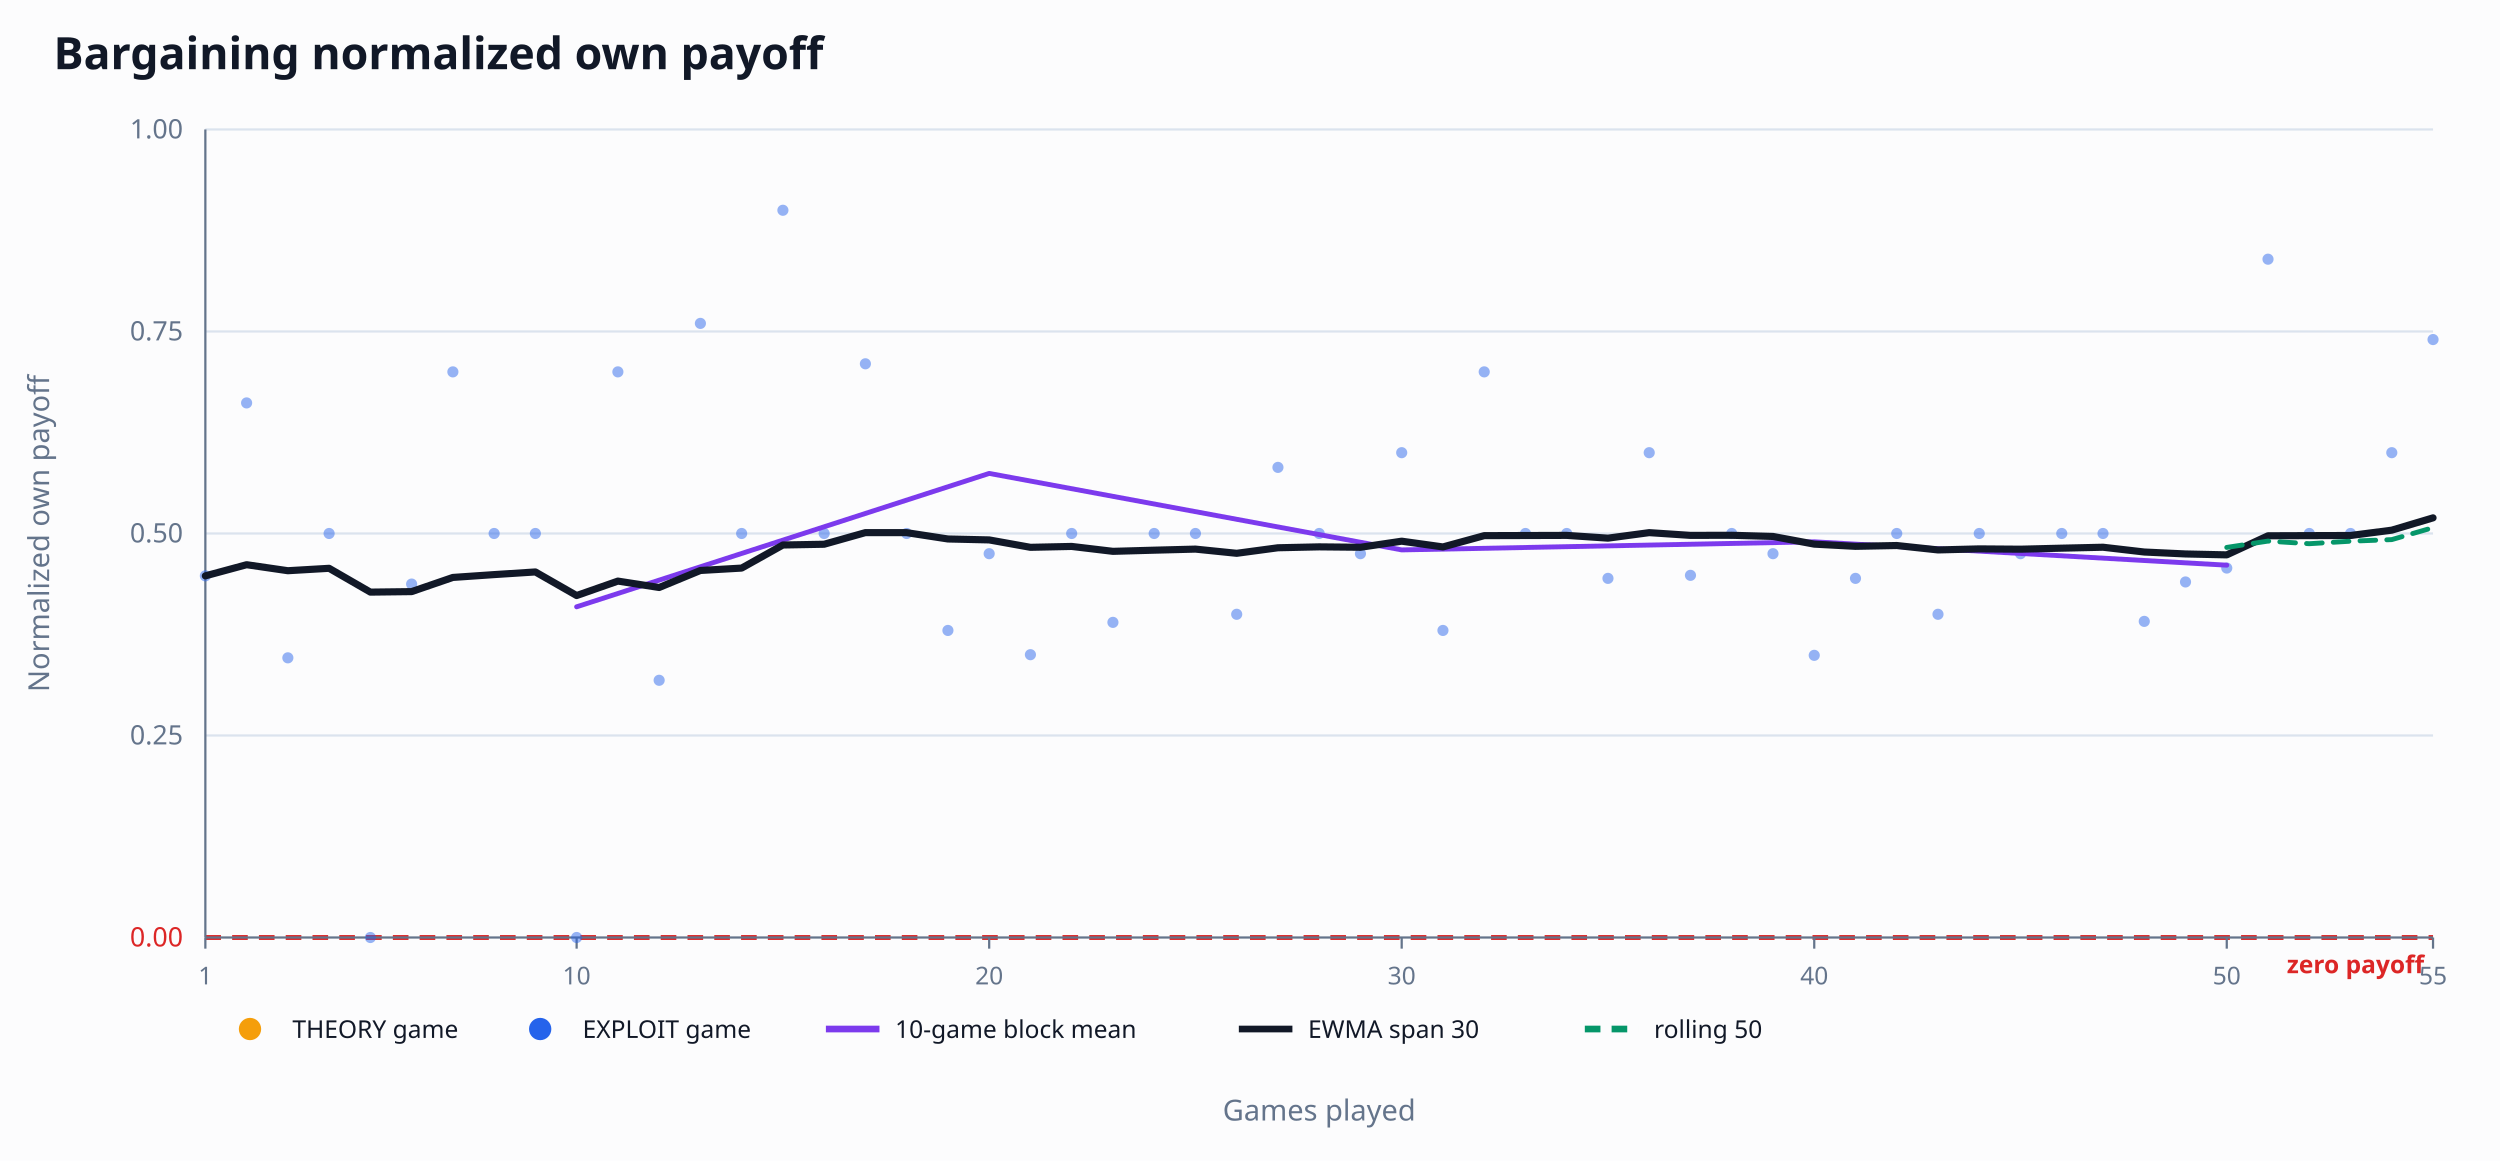
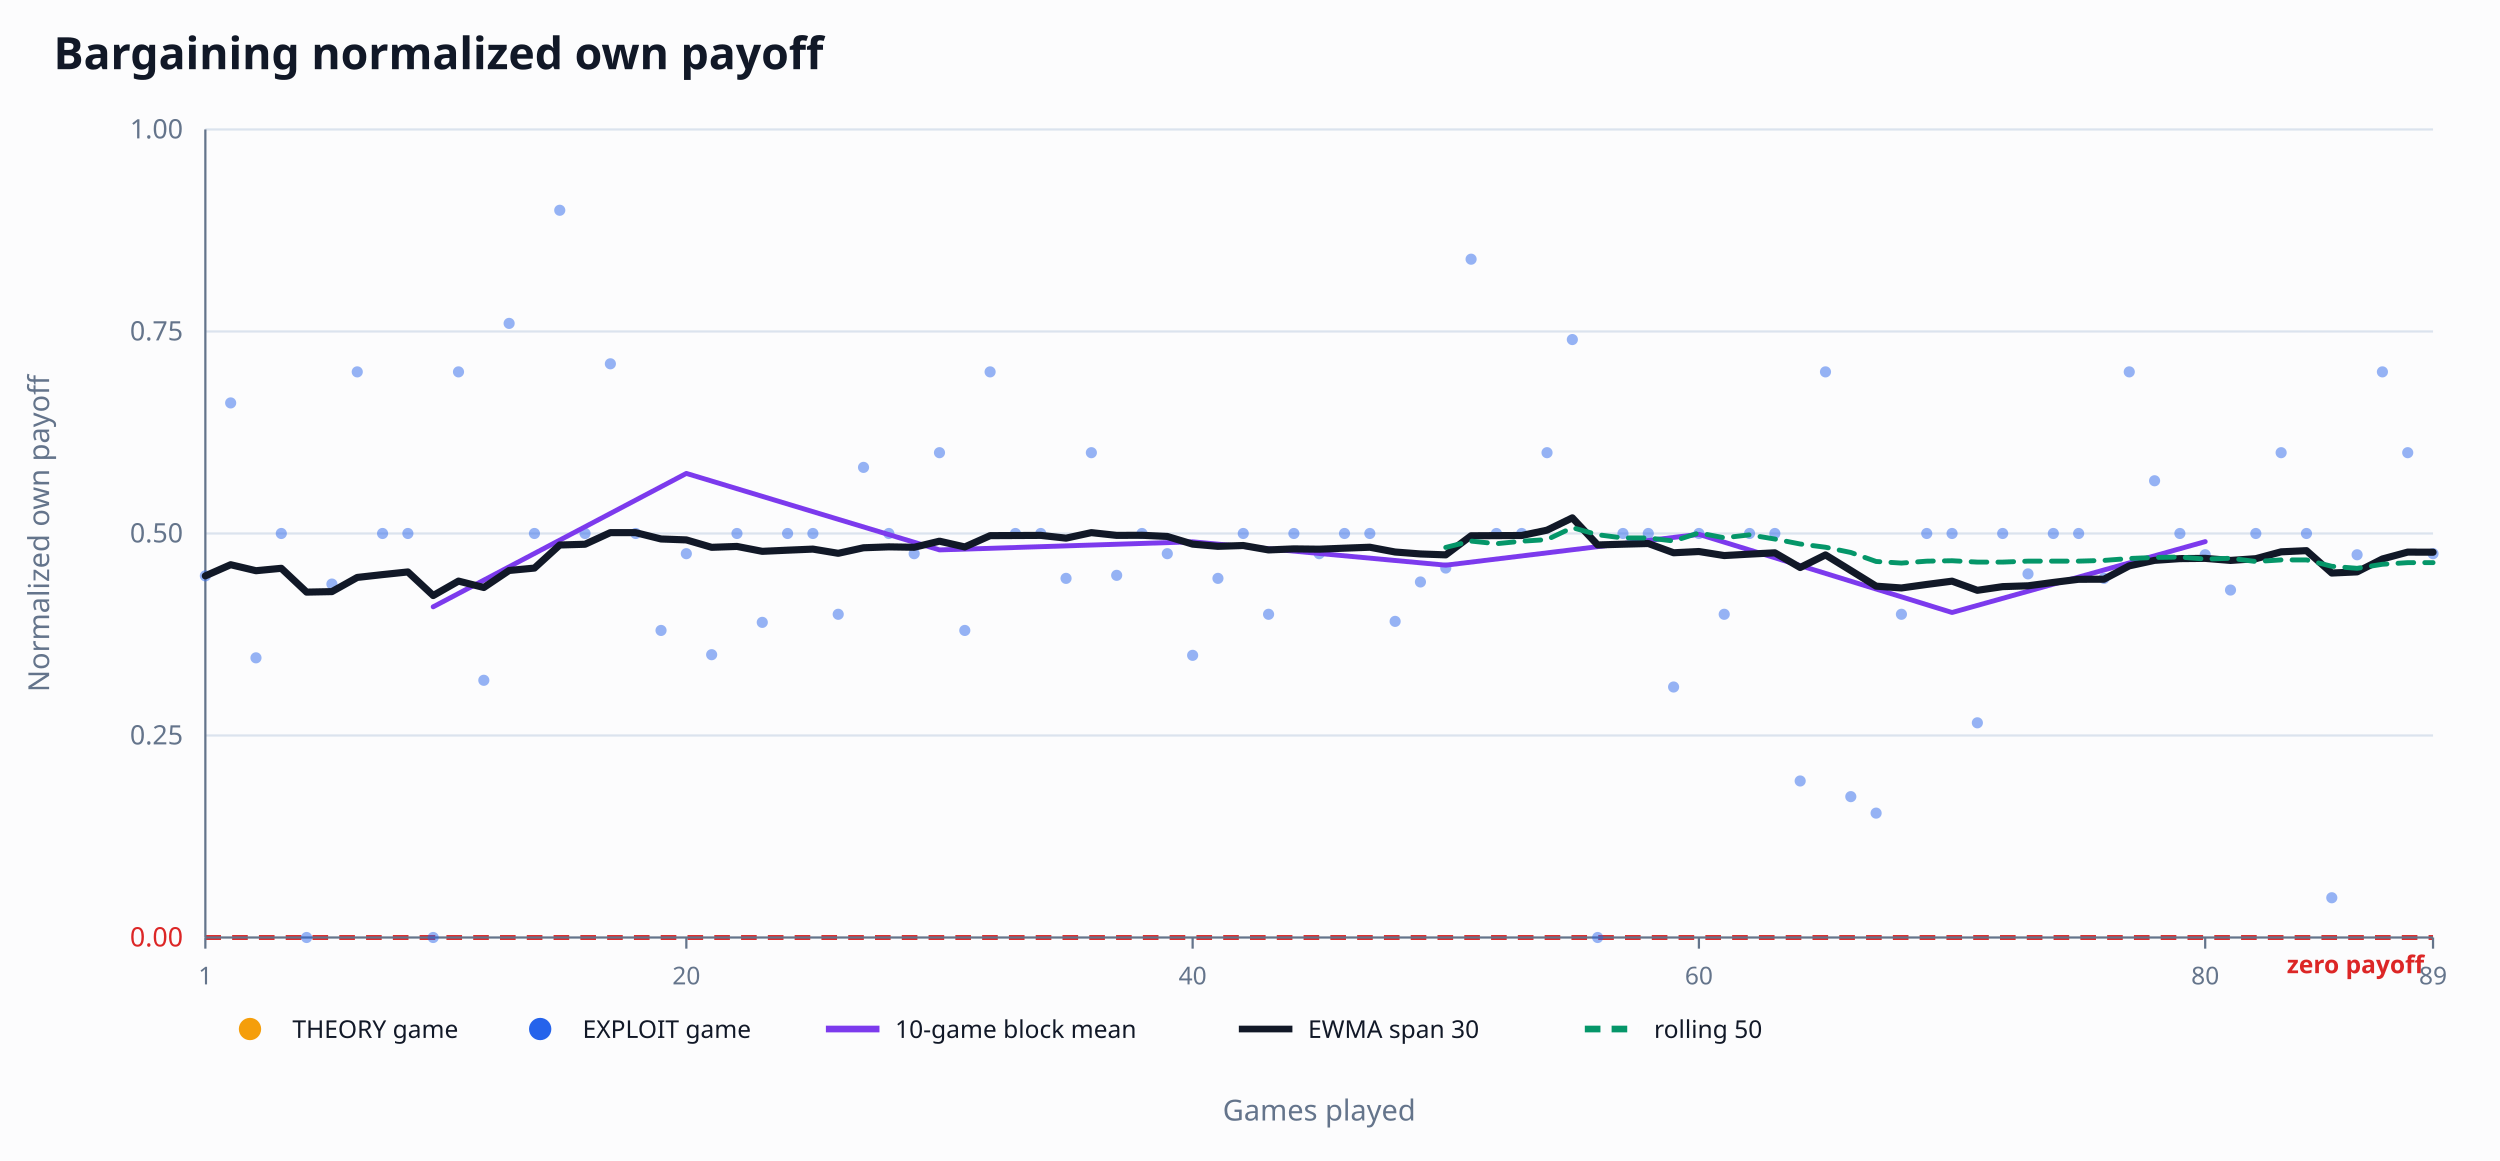
<svg xmlns="http://www.w3.org/2000/svg" width="1120" height="520" viewBox="0 0 1120 520">
  <rect width="100%" height="100%" fill="#fcfcfd" />
  <text x="24" y="31" font-family="system-ui,sans-serif" font-size="20" font-weight="700" fill="#111827">Bargaining normalized own payoff</text>
  <line x1="92" y1="420.00" x2="1090" y2="420.00" stroke="#dc2626" stroke-width="2.2" stroke-dasharray="7,5" />
  <text x="82" y="424.00" text-anchor="end" font-family="system-ui,sans-serif" font-size="12" fill="#dc2626">0.00</text>
  <line x1="92" y1="329.50" x2="1090" y2="329.50" stroke="#dbe3ee" stroke-width="1" />
  <text x="82" y="333.50" text-anchor="end" font-family="system-ui,sans-serif" font-size="12" fill="#64748b">0.25</text>
  <line x1="92" y1="239.00" x2="1090" y2="239.00" stroke="#dbe3ee" stroke-width="1" />
  <text x="82" y="243.00" text-anchor="end" font-family="system-ui,sans-serif" font-size="12" fill="#64748b">0.50</text>
  <line x1="92" y1="148.50" x2="1090" y2="148.50" stroke="#dbe3ee" stroke-width="1" />
  <text x="82" y="152.50" text-anchor="end" font-family="system-ui,sans-serif" font-size="12" fill="#64748b">0.75</text>
  <line x1="92" y1="58.00" x2="1090" y2="58.00" stroke="#dbe3ee" stroke-width="1" />
  <text x="82" y="62.00" text-anchor="end" font-family="system-ui,sans-serif" font-size="12" fill="#64748b">1.00</text>
  <line x1="92.00" y1="420" x2="92.00" y2="425" stroke="#64748b" />
  <text x="92.00" y="441" text-anchor="middle" font-family="system-ui,sans-serif" font-size="11" fill="#64748b">1</text>
-   <line x1="258.33" y1="420" x2="258.33" y2="425" stroke="#64748b" />
-   <text x="258.33" y="441" text-anchor="middle" font-family="system-ui,sans-serif" font-size="11" fill="#64748b">10</text>
-   <line x1="443.15" y1="420" x2="443.15" y2="425" stroke="#64748b" />
-   <text x="443.15" y="441" text-anchor="middle" font-family="system-ui,sans-serif" font-size="11" fill="#64748b">20</text>
-   <line x1="627.96" y1="420" x2="627.96" y2="425" stroke="#64748b" />
-   <text x="627.96" y="441" text-anchor="middle" font-family="system-ui,sans-serif" font-size="11" fill="#64748b">30</text>
-   <line x1="812.78" y1="420" x2="812.78" y2="425" stroke="#64748b" />
-   <text x="812.78" y="441" text-anchor="middle" font-family="system-ui,sans-serif" font-size="11" fill="#64748b">40</text>
-   <line x1="997.59" y1="420" x2="997.59" y2="425" stroke="#64748b" />
-   <text x="997.59" y="441" text-anchor="middle" font-family="system-ui,sans-serif" font-size="11" fill="#64748b">50</text>
+   <line x1="307.48" y1="420" x2="307.48" y2="425" stroke="#64748b" />
+   <text x="307.48" y="441" text-anchor="middle" font-family="system-ui,sans-serif" font-size="11" fill="#64748b">20</text>
+   <line x1="534.30" y1="420" x2="534.30" y2="425" stroke="#64748b" />
+   <text x="534.30" y="441" text-anchor="middle" font-family="system-ui,sans-serif" font-size="11" fill="#64748b">40</text>
+   <line x1="761.11" y1="420" x2="761.11" y2="425" stroke="#64748b" />
+   <text x="761.11" y="441" text-anchor="middle" font-family="system-ui,sans-serif" font-size="11" fill="#64748b">60</text>
+   <line x1="987.93" y1="420" x2="987.93" y2="425" stroke="#64748b" />
+   <text x="987.93" y="441" text-anchor="middle" font-family="system-ui,sans-serif" font-size="11" fill="#64748b">80</text>
  <line x1="1090.00" y1="420" x2="1090.00" y2="425" stroke="#64748b" />
-   <text x="1090.00" y="441" text-anchor="middle" font-family="system-ui,sans-serif" font-size="11" fill="#64748b">55</text>
+   <text x="1090.00" y="441" text-anchor="middle" font-family="system-ui,sans-serif" font-size="11" fill="#64748b">89</text>
  <line x1="92" y1="58" x2="92" y2="420" stroke="#64748b" />
  <line x1="92" y1="420" x2="1090" y2="420" stroke="#64748b" />
  <text x="591.00" y="502" text-anchor="middle" font-family="system-ui,sans-serif" font-size="13" fill="#64748b">Games played</text>
  <text x="22" y="239.00" text-anchor="middle" transform="rotate(-90 22 239.00)" font-family="system-ui,sans-serif" font-size="13" fill="#64748b">Normalized own payoff</text>
  <text x="1086" y="436.00" text-anchor="end" font-family="system-ui,sans-serif" font-size="11" font-weight="700" fill="#dc2626">zero payoff</text>
  <circle cx="92.00" cy="257.99" r="2.5" fill="#2563eb" opacity="0.48" />
-   <circle cx="110.48" cy="180.51" r="2.5" fill="#2563eb" opacity="0.48" />
-   <circle cx="128.96" cy="294.71" r="2.5" fill="#2563eb" opacity="0.48" />
-   <circle cx="147.44" cy="239.00" r="2.5" fill="#2563eb" opacity="0.48" />
-   <circle cx="165.93" cy="420.00" r="2.5" fill="#2563eb" opacity="0.48" />
-   <circle cx="184.41" cy="261.66" r="2.5" fill="#2563eb" opacity="0.48" />
-   <circle cx="202.89" cy="166.60" r="2.5" fill="#2563eb" opacity="0.48" />
-   <circle cx="221.37" cy="239.00" r="2.5" fill="#2563eb" opacity="0.48" />
-   <circle cx="239.85" cy="239.00" r="2.5" fill="#2563eb" opacity="0.48" />
-   <circle cx="258.33" cy="420.00" r="2.5" fill="#2563eb" opacity="0.48" />
-   <circle cx="276.81" cy="166.60" r="2.5" fill="#2563eb" opacity="0.48" />
-   <circle cx="295.30" cy="304.77" r="2.5" fill="#2563eb" opacity="0.48" />
-   <circle cx="313.78" cy="144.88" r="2.5" fill="#2563eb" opacity="0.48" />
-   <circle cx="332.26" cy="239.00" r="2.5" fill="#2563eb" opacity="0.48" />
-   <circle cx="350.74" cy="94.20" r="2.5" fill="#2563eb" opacity="0.48" />
-   <circle cx="369.22" cy="239.00" r="2.5" fill="#2563eb" opacity="0.48" />
-   <circle cx="387.70" cy="162.98" r="2.5" fill="#2563eb" opacity="0.48" />
-   <circle cx="406.19" cy="239.00" r="2.5" fill="#2563eb" opacity="0.48" />
-   <circle cx="424.67" cy="282.44" r="2.5" fill="#2563eb" opacity="0.48" />
-   <circle cx="443.15" cy="248.05" r="2.5" fill="#2563eb" opacity="0.48" />
-   <circle cx="461.63" cy="293.30" r="2.5" fill="#2563eb" opacity="0.48" />
-   <circle cx="480.11" cy="239.00" r="2.5" fill="#2563eb" opacity="0.48" />
-   <circle cx="498.59" cy="278.82" r="2.5" fill="#2563eb" opacity="0.48" />
-   <circle cx="517.07" cy="239.00" r="2.5" fill="#2563eb" opacity="0.48" />
-   <circle cx="535.56" cy="239.00" r="2.5" fill="#2563eb" opacity="0.48" />
-   <circle cx="554.04" cy="275.20" r="2.5" fill="#2563eb" opacity="0.48" />
-   <circle cx="572.52" cy="209.39" r="2.5" fill="#2563eb" opacity="0.48" />
-   <circle cx="591.00" cy="239.00" r="2.5" fill="#2563eb" opacity="0.48" />
-   <circle cx="609.48" cy="248.05" r="2.5" fill="#2563eb" opacity="0.48" />
-   <circle cx="627.96" cy="202.80" r="2.5" fill="#2563eb" opacity="0.48" />
-   <circle cx="646.44" cy="282.44" r="2.5" fill="#2563eb" opacity="0.48" />
-   <circle cx="664.93" cy="166.60" r="2.5" fill="#2563eb" opacity="0.48" />
-   <circle cx="683.41" cy="239.00" r="2.5" fill="#2563eb" opacity="0.48" />
-   <circle cx="701.89" cy="239.00" r="2.5" fill="#2563eb" opacity="0.48" />
-   <circle cx="720.37" cy="259.11" r="2.5" fill="#2563eb" opacity="0.48" />
-   <circle cx="738.85" cy="202.80" r="2.5" fill="#2563eb" opacity="0.48" />
-   <circle cx="757.33" cy="257.75" r="2.5" fill="#2563eb" opacity="0.48" />
-   <circle cx="775.81" cy="239.00" r="2.5" fill="#2563eb" opacity="0.48" />
-   <circle cx="794.30" cy="248.05" r="2.5" fill="#2563eb" opacity="0.48" />
-   <circle cx="812.78" cy="293.59" r="2.5" fill="#2563eb" opacity="0.48" />
-   <circle cx="831.26" cy="259.11" r="2.5" fill="#2563eb" opacity="0.48" />
-   <circle cx="849.74" cy="239.00" r="2.5" fill="#2563eb" opacity="0.48" />
-   <circle cx="868.22" cy="275.20" r="2.5" fill="#2563eb" opacity="0.48" />
-   <circle cx="886.70" cy="239.00" r="2.5" fill="#2563eb" opacity="0.48" />
-   <circle cx="905.19" cy="248.05" r="2.5" fill="#2563eb" opacity="0.48" />
-   <circle cx="923.67" cy="239.00" r="2.5" fill="#2563eb" opacity="0.48" />
-   <circle cx="942.15" cy="239.00" r="2.5" fill="#2563eb" opacity="0.48" />
-   <circle cx="960.63" cy="278.38" r="2.5" fill="#2563eb" opacity="0.48" />
-   <circle cx="979.11" cy="260.72" r="2.5" fill="#2563eb" opacity="0.48" />
-   <circle cx="997.59" cy="254.49" r="2.5" fill="#2563eb" opacity="0.48" />
-   <circle cx="1016.07" cy="116.12" r="2.5" fill="#2563eb" opacity="0.48" />
-   <circle cx="1034.56" cy="239.00" r="2.5" fill="#2563eb" opacity="0.48" />
-   <circle cx="1053.04" cy="239.00" r="2.5" fill="#2563eb" opacity="0.48" />
-   <circle cx="1071.52" cy="202.80" r="2.5" fill="#2563eb" opacity="0.48" />
-   <circle cx="1090.00" cy="152.12" r="2.5" fill="#2563eb" opacity="0.48" />
-   <polyline points="258.33,271.85 443.15,212.09 627.96,246.36 812.78,242.73 997.59,253.20" fill="none" stroke="#7c3aed" stroke-width="2.2" stroke-linejoin="round" stroke-linecap="round" />
-   <polyline points="92.00,257.99 110.48,252.99 128.96,255.68 147.44,254.60 165.93,265.27 184.41,265.04 202.89,258.69 221.37,257.42 239.85,256.23 258.33,266.80 276.81,260.33 295.30,263.20 313.78,255.57 332.26,254.50 350.74,244.16 369.22,243.82 387.70,238.61 406.19,238.63 424.67,241.46 443.15,241.88 461.63,245.20 480.11,244.80 498.59,247.00 517.07,246.48 535.56,246.00 554.04,247.88 572.52,245.40 591.00,244.99 609.48,245.18 627.96,242.45 646.44,245.03 664.93,239.97 683.41,239.91 701.89,239.85 720.37,241.09 738.85,238.62 757.33,239.85 775.81,239.80 794.30,240.33 812.78,243.77 831.26,244.76 849.74,244.39 868.22,246.37 886.70,245.90 905.19,246.04 923.67,245.58 942.15,245.16 960.63,247.30 979.11,248.17 997.59,248.58 1016.07,240.03 1034.56,239.96 1053.04,239.90 1071.52,237.51 1090.00,232.00" fill="none" stroke="#111827" stroke-width="3.2" stroke-linejoin="round" stroke-linecap="round" />
-   <polyline points="997.59,245.24 1016.07,242.41 1034.56,243.58 1053.04,242.46 1071.52,241.74 1090.00,236.38" fill="none" stroke="#059669" stroke-width="2.2" stroke-linejoin="round" stroke-linecap="round" stroke-dasharray="7,5" />
+   <circle cx="103.34" cy="180.51" r="2.5" fill="#2563eb" opacity="0.48" />
+   <circle cx="114.68" cy="294.71" r="2.5" fill="#2563eb" opacity="0.48" />
+   <circle cx="126.02" cy="239.00" r="2.5" fill="#2563eb" opacity="0.48" />
+   <circle cx="137.36" cy="420.00" r="2.5" fill="#2563eb" opacity="0.48" />
+   <circle cx="148.70" cy="261.66" r="2.5" fill="#2563eb" opacity="0.48" />
+   <circle cx="160.05" cy="166.60" r="2.5" fill="#2563eb" opacity="0.48" />
+   <circle cx="171.39" cy="239.00" r="2.5" fill="#2563eb" opacity="0.48" />
+   <circle cx="182.73" cy="239.00" r="2.5" fill="#2563eb" opacity="0.48" />
+   <circle cx="194.07" cy="420.00" r="2.5" fill="#2563eb" opacity="0.48" />
+   <circle cx="205.41" cy="166.60" r="2.5" fill="#2563eb" opacity="0.48" />
+   <circle cx="216.75" cy="304.77" r="2.5" fill="#2563eb" opacity="0.48" />
+   <circle cx="228.09" cy="144.88" r="2.5" fill="#2563eb" opacity="0.48" />
+   <circle cx="239.43" cy="239.00" r="2.5" fill="#2563eb" opacity="0.48" />
+   <circle cx="250.77" cy="94.20" r="2.5" fill="#2563eb" opacity="0.48" />
+   <circle cx="262.11" cy="239.00" r="2.5" fill="#2563eb" opacity="0.48" />
+   <circle cx="273.45" cy="162.98" r="2.5" fill="#2563eb" opacity="0.48" />
+   <circle cx="284.80" cy="239.00" r="2.5" fill="#2563eb" opacity="0.48" />
+   <circle cx="296.14" cy="282.44" r="2.5" fill="#2563eb" opacity="0.48" />
+   <circle cx="307.48" cy="248.05" r="2.5" fill="#2563eb" opacity="0.48" />
+   <circle cx="318.82" cy="293.30" r="2.5" fill="#2563eb" opacity="0.48" />
+   <circle cx="330.16" cy="239.00" r="2.5" fill="#2563eb" opacity="0.48" />
+   <circle cx="341.50" cy="278.82" r="2.5" fill="#2563eb" opacity="0.48" />
+   <circle cx="352.84" cy="239.00" r="2.5" fill="#2563eb" opacity="0.48" />
+   <circle cx="364.18" cy="239.00" r="2.5" fill="#2563eb" opacity="0.48" />
+   <circle cx="375.52" cy="275.20" r="2.5" fill="#2563eb" opacity="0.48" />
+   <circle cx="386.86" cy="209.39" r="2.5" fill="#2563eb" opacity="0.48" />
+   <circle cx="398.20" cy="239.00" r="2.5" fill="#2563eb" opacity="0.48" />
+   <circle cx="409.55" cy="248.05" r="2.5" fill="#2563eb" opacity="0.48" />
+   <circle cx="420.89" cy="202.80" r="2.5" fill="#2563eb" opacity="0.48" />
+   <circle cx="432.23" cy="282.44" r="2.5" fill="#2563eb" opacity="0.48" />
+   <circle cx="443.57" cy="166.60" r="2.5" fill="#2563eb" opacity="0.48" />
+   <circle cx="454.91" cy="239.00" r="2.5" fill="#2563eb" opacity="0.48" />
+   <circle cx="466.25" cy="239.00" r="2.5" fill="#2563eb" opacity="0.48" />
+   <circle cx="477.59" cy="259.11" r="2.5" fill="#2563eb" opacity="0.48" />
+   <circle cx="488.93" cy="202.80" r="2.5" fill="#2563eb" opacity="0.48" />
+   <circle cx="500.27" cy="257.75" r="2.5" fill="#2563eb" opacity="0.48" />
+   <circle cx="511.61" cy="239.00" r="2.5" fill="#2563eb" opacity="0.48" />
+   <circle cx="522.95" cy="248.05" r="2.5" fill="#2563eb" opacity="0.48" />
+   <circle cx="534.30" cy="293.59" r="2.5" fill="#2563eb" opacity="0.48" />
+   <circle cx="545.64" cy="259.11" r="2.5" fill="#2563eb" opacity="0.48" />
+   <circle cx="556.98" cy="239.00" r="2.5" fill="#2563eb" opacity="0.48" />
+   <circle cx="568.32" cy="275.20" r="2.5" fill="#2563eb" opacity="0.48" />
+   <circle cx="579.66" cy="239.00" r="2.5" fill="#2563eb" opacity="0.48" />
+   <circle cx="591.00" cy="248.05" r="2.5" fill="#2563eb" opacity="0.48" />
+   <circle cx="602.34" cy="239.00" r="2.5" fill="#2563eb" opacity="0.48" />
+   <circle cx="613.68" cy="239.00" r="2.5" fill="#2563eb" opacity="0.48" />
+   <circle cx="625.02" cy="278.38" r="2.5" fill="#2563eb" opacity="0.48" />
+   <circle cx="636.36" cy="260.72" r="2.5" fill="#2563eb" opacity="0.48" />
+   <circle cx="647.70" cy="254.49" r="2.5" fill="#2563eb" opacity="0.48" />
+   <circle cx="659.05" cy="116.12" r="2.5" fill="#2563eb" opacity="0.48" />
+   <circle cx="670.39" cy="239.00" r="2.5" fill="#2563eb" opacity="0.48" />
+   <circle cx="681.73" cy="239.00" r="2.5" fill="#2563eb" opacity="0.48" />
+   <circle cx="693.07" cy="202.80" r="2.5" fill="#2563eb" opacity="0.48" />
+   <circle cx="704.41" cy="152.12" r="2.5" fill="#2563eb" opacity="0.48" />
+   <circle cx="715.75" cy="420.00" r="2.5" fill="#2563eb" opacity="0.48" />
+   <circle cx="727.09" cy="239.00" r="2.5" fill="#2563eb" opacity="0.48" />
+   <circle cx="738.43" cy="239.00" r="2.5" fill="#2563eb" opacity="0.48" />
+   <circle cx="749.77" cy="307.78" r="2.5" fill="#2563eb" opacity="0.48" />
+   <circle cx="761.11" cy="239.00" r="2.5" fill="#2563eb" opacity="0.48" />
+   <circle cx="772.45" cy="275.20" r="2.5" fill="#2563eb" opacity="0.48" />
+   <circle cx="783.80" cy="239.00" r="2.5" fill="#2563eb" opacity="0.48" />
+   <circle cx="795.14" cy="239.00" r="2.5" fill="#2563eb" opacity="0.48" />
+   <circle cx="806.48" cy="349.88" r="2.5" fill="#2563eb" opacity="0.48" />
+   <circle cx="817.82" cy="166.60" r="2.5" fill="#2563eb" opacity="0.48" />
+   <circle cx="829.16" cy="356.89" r="2.5" fill="#2563eb" opacity="0.48" />
+   <circle cx="840.50" cy="364.28" r="2.5" fill="#2563eb" opacity="0.48" />
+   <circle cx="851.84" cy="275.20" r="2.5" fill="#2563eb" opacity="0.48" />
+   <circle cx="863.18" cy="239.00" r="2.5" fill="#2563eb" opacity="0.48" />
+   <circle cx="874.52" cy="239.00" r="2.5" fill="#2563eb" opacity="0.48" />
+   <circle cx="885.86" cy="323.82" r="2.5" fill="#2563eb" opacity="0.48" />
+   <circle cx="897.20" cy="239.00" r="2.5" fill="#2563eb" opacity="0.48" />
+   <circle cx="908.55" cy="257.10" r="2.5" fill="#2563eb" opacity="0.48" />
+   <circle cx="919.89" cy="239.00" r="2.5" fill="#2563eb" opacity="0.48" />
+   <circle cx="931.23" cy="239.00" r="2.5" fill="#2563eb" opacity="0.48" />
+   <circle cx="942.57" cy="259.11" r="2.5" fill="#2563eb" opacity="0.48" />
+   <circle cx="953.91" cy="166.60" r="2.5" fill="#2563eb" opacity="0.48" />
+   <circle cx="965.25" cy="215.38" r="2.5" fill="#2563eb" opacity="0.48" />
+   <circle cx="976.59" cy="239.00" r="2.5" fill="#2563eb" opacity="0.48" />
+   <circle cx="987.93" cy="248.52" r="2.5" fill="#2563eb" opacity="0.48" />
+   <circle cx="999.27" cy="264.34" r="2.5" fill="#2563eb" opacity="0.48" />
+   <circle cx="1010.61" cy="239.00" r="2.5" fill="#2563eb" opacity="0.48" />
+   <circle cx="1021.95" cy="202.80" r="2.5" fill="#2563eb" opacity="0.48" />
+   <circle cx="1033.30" cy="239.00" r="2.5" fill="#2563eb" opacity="0.48" />
+   <circle cx="1044.64" cy="402.19" r="2.5" fill="#2563eb" opacity="0.48" />
+   <circle cx="1055.98" cy="248.53" r="2.5" fill="#2563eb" opacity="0.48" />
+   <circle cx="1067.32" cy="166.60" r="2.5" fill="#2563eb" opacity="0.48" />
+   <circle cx="1078.66" cy="202.80" r="2.5" fill="#2563eb" opacity="0.48" />
+   <circle cx="1090.00" cy="248.05" r="2.5" fill="#2563eb" opacity="0.48" />
+   <polyline points="194.07,271.85 307.48,212.09 420.89,246.36 534.30,242.73 647.70,253.20 761.11,239.38 874.52,274.40 987.93,242.65" fill="none" stroke="#7c3aed" stroke-width="2.2" stroke-linejoin="round" stroke-linecap="round" />
+   <polyline points="92.00,257.99 103.34,252.99 114.68,255.68 126.02,254.60 137.36,265.27 148.70,265.04 160.05,258.69 171.39,257.42 182.73,256.23 194.07,266.80 205.41,260.33 216.75,263.20 228.09,255.57 239.43,254.50 250.77,244.16 262.11,243.82 273.45,238.61 284.80,238.63 296.14,241.46 307.48,241.88 318.82,245.20 330.16,244.80 341.50,247.00 352.84,246.48 364.18,246.00 375.52,247.88 386.86,245.40 398.20,244.99 409.55,245.18 420.89,242.45 432.23,245.03 443.57,239.97 454.91,239.91 466.25,239.85 477.59,241.09 488.93,238.62 500.27,239.85 511.61,239.80 522.95,240.33 534.30,243.77 545.64,244.76 556.98,244.39 568.32,246.37 579.66,245.90 591.00,246.04 602.34,245.58 613.68,245.16 625.02,247.30 636.36,248.17 647.70,248.58 659.05,240.03 670.39,239.96 681.73,239.90 693.07,237.51 704.41,232.00 715.75,244.13 727.09,243.80 738.43,243.49 749.77,247.64 761.11,247.08 772.45,248.89 783.80,248.25 795.14,247.66 806.48,254.25 817.82,248.60 829.16,255.58 840.50,262.60 851.84,263.41 863.18,261.83 874.52,260.36 885.86,264.46 897.20,262.81 908.55,262.44 919.89,260.93 931.23,259.52 942.57,259.49 953.91,253.50 965.25,251.04 976.59,250.26 987.93,250.15 999.27,251.07 1010.61,250.29 1021.95,247.22 1033.30,246.69 1044.64,256.72 1055.98,256.20 1067.32,250.42 1078.66,247.34 1090.00,247.39" fill="none" stroke="#111827" stroke-width="3.2" stroke-linejoin="round" stroke-linecap="round" />
+   <polyline points="647.70,245.24 659.05,242.41 670.39,243.58 681.73,242.46 693.07,241.74 704.41,236.38 715.75,239.55 727.09,241.00 738.43,241.00 749.77,242.37 761.11,238.75 772.45,240.92 783.80,239.61 795.14,241.49 806.48,243.71 817.82,245.16 829.16,247.51 840.50,251.54 851.84,252.26 863.18,251.40 874.52,251.21 885.86,251.82 897.20,251.82 908.55,251.39 919.89,251.39 931.23,251.39 942.57,251.07 953.91,250.21 965.25,249.74 976.59,249.56 987.93,250.47 999.27,250.11 1010.61,251.56 1021.95,250.84 1033.30,250.84 1044.64,253.70 1055.98,254.61 1067.32,252.79 1078.66,252.06 1090.00,252.06" fill="none" stroke="#059669" stroke-width="2.2" stroke-linejoin="round" stroke-linecap="round" stroke-dasharray="7,5" />
  <circle cx="112" cy="461" r="5" fill="#f59e0b" />
  <text x="131" y="465" font-family="system-ui,sans-serif" font-size="11" fill="#111827">THEORY game</text>
  <circle cx="242" cy="461" r="5" fill="#2563eb" />
  <text x="261" y="465" font-family="system-ui,sans-serif" font-size="11" fill="#111827">EXPLOIT game</text>
  <line x1="370" y1="461" x2="394" y2="461" stroke="#7c3aed" stroke-width="3" />
  <text x="401" y="465" font-family="system-ui,sans-serif" font-size="11" fill="#111827">10-game block mean</text>
  <line x1="555" y1="461" x2="579" y2="461" stroke="#111827" stroke-width="3" />
  <text x="586" y="465" font-family="system-ui,sans-serif" font-size="11" fill="#111827">EWMA span 30</text>
  <line x1="710" y1="461" x2="734" y2="461" stroke="#059669" stroke-width="3" stroke-dasharray="7,5" />
  <text x="741" y="465" font-family="system-ui,sans-serif" font-size="11" fill="#111827">rolling 50</text>
</svg>
